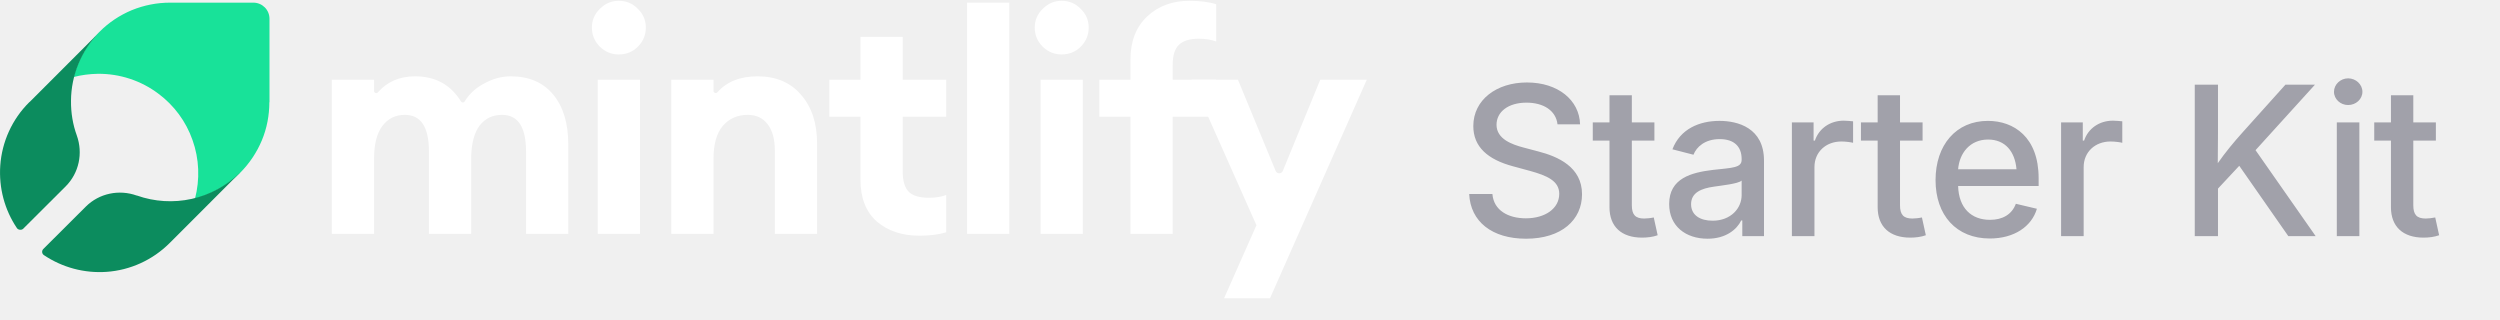
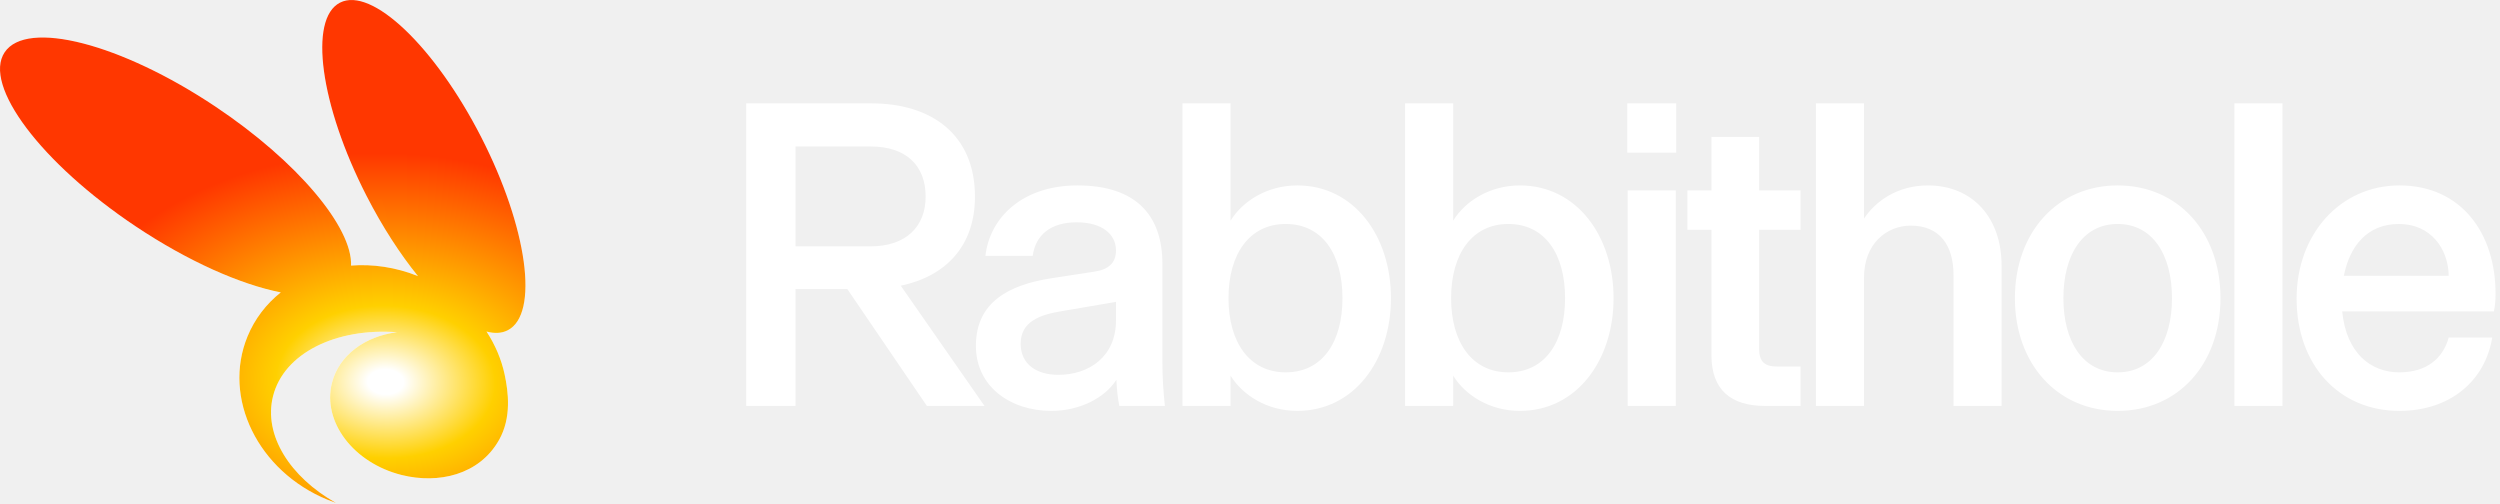
- <svg xmlns="http://www.w3.org/2000/svg" width="180" height="23" viewBox="0 0 180 23" fill="none">
-   <path d="M91.44 21.476H88.133L90.464 16.216L85.802 5.74H89.132L91.847 12.307C91.943 12.536 92.268 12.536 92.362 12.306L95.058 5.74H98.409L91.44 21.476Z" fill="white" />
-   <path d="M81.393 16.837V8.403H79.152V5.74H81.393V4.297C81.393 2.98 81.792 1.944 82.592 1.19C83.391 0.435 84.404 0.058 85.633 0.058C86.387 0.058 87.031 0.139 87.564 0.302V2.988C87.208 2.854 86.794 2.788 86.32 2.788C85.655 2.788 85.174 2.936 84.878 3.232C84.582 3.513 84.434 3.994 84.434 4.674V5.74H87.564V8.403H84.434V16.837H81.393Z" fill="white" />
-   <path d="M76.433 3.92C75.915 3.92 75.463 3.735 75.079 3.365C74.694 2.98 74.502 2.521 74.502 1.989C74.502 1.456 74.694 1.005 75.079 0.635C75.463 0.25 75.915 0.058 76.433 0.058C76.98 0.058 77.438 0.25 77.809 0.635C78.193 1.005 78.386 1.456 78.386 1.989C78.386 2.521 78.193 2.98 77.809 3.365C77.438 3.735 76.98 3.92 76.433 3.92ZM74.924 16.837V5.74H77.964V16.837H74.924Z" fill="white" />
-   <path d="M69.628 16.837V0.191H72.669V16.837H69.628Z" fill="white" />
-   <path d="M66.194 16.97C64.951 16.97 63.93 16.63 63.131 15.949C62.347 15.254 61.955 14.255 61.955 12.953V8.403H59.713V5.74H61.955V2.655H64.995V5.74H68.125V8.403H64.995V12.354C64.995 13.034 65.143 13.523 65.439 13.819C65.735 14.1 66.216 14.24 66.882 14.24C67.355 14.24 67.769 14.174 68.125 14.04V16.726C67.592 16.889 66.948 16.97 66.194 16.97Z" fill="white" />
-   <path d="M48.332 16.837V5.74H51.373V6.551C51.373 6.688 51.559 6.748 51.65 6.646C52.328 5.879 53.293 5.495 54.546 5.495C55.878 5.495 56.921 5.939 57.676 6.827C58.445 7.7 58.83 8.869 58.83 10.334V16.837H55.789V10.844C55.789 10.03 55.619 9.402 55.279 8.958C54.939 8.499 54.458 8.27 53.836 8.27C53.096 8.27 52.497 8.536 52.038 9.069C51.594 9.601 51.373 10.386 51.373 11.421V16.837H48.332Z" fill="white" />
-   <path d="M44.547 3.92C44.029 3.92 43.578 3.735 43.193 3.365C42.809 2.98 42.616 2.521 42.616 1.989C42.616 1.456 42.809 1.005 43.193 0.635C43.578 0.25 44.029 0.058 44.547 0.058C45.095 0.058 45.553 0.25 45.923 0.635C46.308 1.005 46.5 1.456 46.5 1.989C46.5 2.521 46.308 2.98 45.923 3.365C45.553 3.735 45.095 3.92 44.547 3.92ZM43.038 16.837V5.74H46.079V16.837H43.038Z" fill="white" />
-   <path d="M37.875 16.837V10.911C37.875 9.15 37.298 8.27 36.144 8.27C35.478 8.27 34.945 8.521 34.546 9.024C34.161 9.527 33.954 10.275 33.924 11.266V16.837H30.884V10.911C30.884 9.15 30.306 8.27 29.152 8.27C28.472 8.27 27.932 8.536 27.532 9.069C27.133 9.601 26.933 10.386 26.933 11.421V16.837H23.892V5.74H26.933V6.559C26.933 6.695 27.116 6.755 27.206 6.652C27.878 5.881 28.771 5.495 29.885 5.495C31.349 5.495 32.452 6.1 33.193 7.309C33.252 7.404 33.395 7.403 33.454 7.307C33.774 6.78 34.219 6.361 34.79 6.05C35.441 5.68 36.099 5.495 36.765 5.495C38.082 5.495 39.103 5.932 39.828 6.805C40.553 7.678 40.916 8.876 40.916 10.4V16.837H37.875Z" fill="white" />
-   <path d="M19.403 7.362V1.35C19.403 0.705 18.879 0.191 18.244 0.191H12.235C11.291 0.191 10.357 0.378 9.487 0.733C8.618 1.098 7.824 1.621 7.16 2.295L7.114 2.341C6.235 3.23 5.609 4.333 5.291 5.548C5.861 5.399 6.45 5.324 7.039 5.314C8.609 5.296 10.151 5.801 11.403 6.745C12.534 7.586 13.394 8.746 13.861 10.083C14.347 11.438 14.403 12.916 14.039 14.309C15.244 13.991 16.356 13.364 17.244 12.486L17.291 12.439C17.954 11.775 18.487 10.98 18.851 10.111C19.216 9.241 19.393 8.306 19.393 7.362H19.403Z" fill="#18E299" />
-   <path d="M5.112 7.26C5.121 5.416 5.857 3.646 7.151 2.324L2.151 7.326C2.133 7.344 2.114 7.354 2.095 7.372C0.876 8.583 0.14 10.204 0.019 11.918C-0.092 13.52 0.327 15.103 1.22 16.426C1.306 16.552 1.537 16.593 1.667 16.472L4.73 13.417C5.689 12.458 5.987 11.033 5.531 9.757C5.242 8.965 5.103 8.117 5.112 7.26Z" fill="#0C8C5E" />
-   <path d="M17.262 12.44C16.303 13.38 15.102 14.032 13.799 14.321C12.486 14.61 11.127 14.526 9.861 14.079C9.861 14.079 9.851 14.079 9.842 14.079C8.567 13.622 7.142 13.921 6.183 14.871L3.12 17.926C2.99 18.056 3.009 18.27 3.167 18.373C4.489 19.258 6.072 19.686 7.673 19.574C9.386 19.453 10.997 18.717 12.216 17.497L12.263 17.451L17.262 12.449V12.44Z" fill="#0C8C5E" />
-   <text x="105" y="17" font-family="Inter, ui-sans-serif, system-ui, -apple-system, sans-serif" font-size="15" font-weight="500" fill="#A1A1AA" letter-spacing="-0.01em">Starter Kit</text>
+ <svg xmlns="http://www.w3.org/2000/svg" width="1659" height="334" viewBox="0 0 1659 334" fill="none">
+   <path d="M225.616 1.751C246.633 -9.008 288.586 30.941 319.321 90.979C350.056 151.016 357.935 208.409 336.919 219.168C332.915 221.218 328.151 221.426 322.85 220.007C328.644 228.871 332.734 238.534 334.87 248.492C334.865 248.488 334.86 248.484 334.855 248.48C337.355 260.114 339.521 277.08 331.174 291.918C318.033 315.279 290.765 321.24 266.617 315.222C234.609 307.244 213.854 279.936 220.261 254.227C224.861 235.777 242.201 223.165 263.459 220.464C223.013 217.46 188.294 234.352 181.153 263.004C174.742 288.724 192.402 316.502 222.935 333.731C221.039 333.078 219.147 332.366 217.264 331.591C171.175 312.625 147.448 264.112 164.269 223.234C169.106 211.481 176.769 201.638 186.329 194.03C159.731 188.801 124.842 173.467 89.961 150.157C27.331 108.303 -11.563 56.601 3.087 34.677C17.739 12.753 80.387 28.909 143.017 70.763C197.488 107.165 234.004 151.016 232.954 176.246C247.388 175.126 262.62 177.307 277.374 183.235C265.533 168.631 253.717 150.459 243.213 129.94C212.478 69.902 204.6 12.51 225.616 1.751Z" fill="#ffffff" />
+   <path d="M225.616 1.751C246.633 -9.008 288.586 30.941 319.321 90.979C350.056 151.016 357.935 208.409 336.919 219.168C332.915 221.218 328.151 221.426 322.85 220.007C328.644 228.871 332.734 238.534 334.87 248.492C334.865 248.488 334.86 248.484 334.855 248.48C337.355 260.114 339.521 277.08 331.174 291.918C318.033 315.279 290.765 321.24 266.617 315.222C234.609 307.244 213.854 279.936 220.261 254.227C224.861 235.777 242.201 223.165 263.459 220.464C223.013 217.46 188.294 234.352 181.153 263.004C174.742 288.724 192.402 316.502 222.935 333.731C221.039 333.078 219.147 332.366 217.264 331.591C171.175 312.625 147.448 264.112 164.269 223.234C169.106 211.481 176.769 201.638 186.329 194.03C159.731 188.801 124.842 173.467 89.961 150.157C27.331 108.303 -11.563 56.601 3.087 34.677C17.739 12.753 80.387 28.909 143.017 70.763C197.488 107.165 234.004 151.016 232.954 176.246C247.388 175.126 262.62 177.307 277.374 183.235C265.533 168.631 253.717 150.459 243.213 129.94C212.478 69.902 204.6 12.51 225.616 1.751Z" fill="url(#paint0_radial_342_13068)" />
+   <path d="M527.894 191.807V269.366H495.165V68.593H578.225C618.379 68.593 646.983 89.495 646.983 130.475C646.983 163.203 627.731 183.281 597.752 189.606L653.308 269.366H615.079L562.273 191.807H527.894ZM577.675 97.196H527.894V163.478H577.675C601.327 163.478 614.254 150.277 614.254 130.475C614.254 109.847 601.327 97.196 577.675 97.196ZM726.265 180.255C735.616 178.88 740.567 174.48 740.567 166.229C740.567 155.503 731.49 147.527 714.439 147.527C697.387 147.527 687.21 155.778 685.285 169.804H653.932C656.682 144.776 678.134 123.049 714.989 123.049C753.768 123.049 771.37 142.851 771.37 175.03V240.212C771.37 249.838 771.92 259.189 773.02 269.366H742.767C741.667 263.865 741.117 258.089 740.842 252.039C732.866 264.415 716.089 272.666 697.662 272.666C670.709 272.666 647.606 256.714 647.606 229.486C647.606 200.608 669.333 189.056 697.662 184.656L726.265 180.255ZM677.309 228.111C677.309 241.862 688.035 248.738 702.337 248.738C722.689 248.738 740.567 236.637 740.567 212.709V200.333L705.087 206.383C689.686 208.859 677.309 213.534 677.309 228.111ZM816.604 249.288V269.366H784.701V68.593H816.604V146.426C824.58 133.5 840.807 123.049 860.884 123.049C898.564 123.049 923.041 156.603 923.041 197.857C923.041 239.112 898.564 272.666 860.884 272.666C840.807 272.666 824.58 262.215 816.604 249.288ZM815.229 197.857C815.229 227.286 829.256 247.088 853.183 247.088C877.386 247.088 890.863 227.286 890.863 197.857C890.863 168.429 877.386 148.627 853.183 148.627C829.256 148.627 815.229 168.429 815.229 197.857ZM964.326 249.288V269.366H932.423V68.593H964.326V146.426C972.302 133.5 988.529 123.049 1008.61 123.049C1046.29 123.049 1070.76 156.603 1070.76 197.857C1070.76 239.112 1046.29 272.666 1008.61 272.666C988.529 272.666 972.302 262.215 964.326 249.288ZM962.951 197.857C962.951 227.286 976.978 247.088 1000.91 247.088C1025.11 247.088 1038.58 227.286 1038.58 197.857C1038.58 168.429 1025.11 148.627 1000.91 148.627C976.978 148.627 962.951 168.429 962.951 197.857ZM1079.87 101.321V68.593H1112.32V101.321H1079.87ZM1112.05 126.349V269.366H1080.14V126.349H1112.05ZM1135.72 235.812V152.477H1119.77V126.349H1135.72V90.87H1167.35V126.349H1194.85V152.477H1167.35V231.411C1167.35 240.212 1171.2 243.238 1179.45 243.238H1194.85V269.366H1171.2C1148.92 269.366 1135.72 258.914 1135.72 235.812ZM1205.04 269.366V68.593H1236.94V145.051C1244.37 133.775 1258.94 123.049 1279.3 123.049C1309.27 123.049 1328.25 144.776 1328.25 176.13V269.366H1296.35V182.456C1296.35 162.928 1287.27 149.727 1268.02 149.727C1252.07 149.727 1236.94 161.553 1236.94 184.381V269.366H1205.04ZM1473.51 197.857C1473.51 241.587 1445.45 272.666 1405.3 272.666C1365.42 272.666 1337.09 241.587 1337.09 197.857C1337.09 154.127 1365.42 123.049 1405.3 123.049C1445.45 123.049 1473.51 154.127 1473.51 197.857ZM1369.27 197.857C1369.27 226.736 1382.2 247.088 1405.3 247.088C1428.4 247.088 1441.33 226.736 1441.33 197.857C1441.33 168.979 1428.4 148.627 1405.3 148.627C1382.2 148.627 1369.27 168.979 1369.27 197.857ZM1514.66 68.593V269.366H1482.75V68.593H1514.66ZM1653.84 223.985C1649.17 252.589 1626.06 272.666 1592.23 272.666C1552.08 272.666 1524.03 242.137 1524.03 198.132C1524.03 155.228 1553.18 123.049 1592.23 123.049C1633.21 123.049 1656.04 154.677 1656.04 194.832C1656.04 199.508 1655.77 202.533 1654.94 206.658H1554.28C1557.03 234.437 1573.26 247.088 1592.23 247.088C1610.11 247.088 1621.11 238.012 1624.96 223.985H1653.84ZM1591.96 148.627C1570.78 148.627 1559.23 163.478 1555.38 183.006H1624.96C1624.69 164.854 1612.86 148.627 1591.96 148.627Z" fill="white" />
+   <defs>
+     <radialGradient id="paint0_radial_342_13068" cx="0" cy="0" r="1" gradientTransform="matrix(-192.464 -253.213 361.008 -129.436 255.986 253.213)" gradientUnits="userSpaceOnUse">
+       <stop offset="0.029" stop-color="white" />
+       <stop offset="0.178" stop-color="#FFD000" />
+       <stop offset="0.534" stop-color="#FF3700" />
+     </radialGradient>
+   </defs>
</svg>
